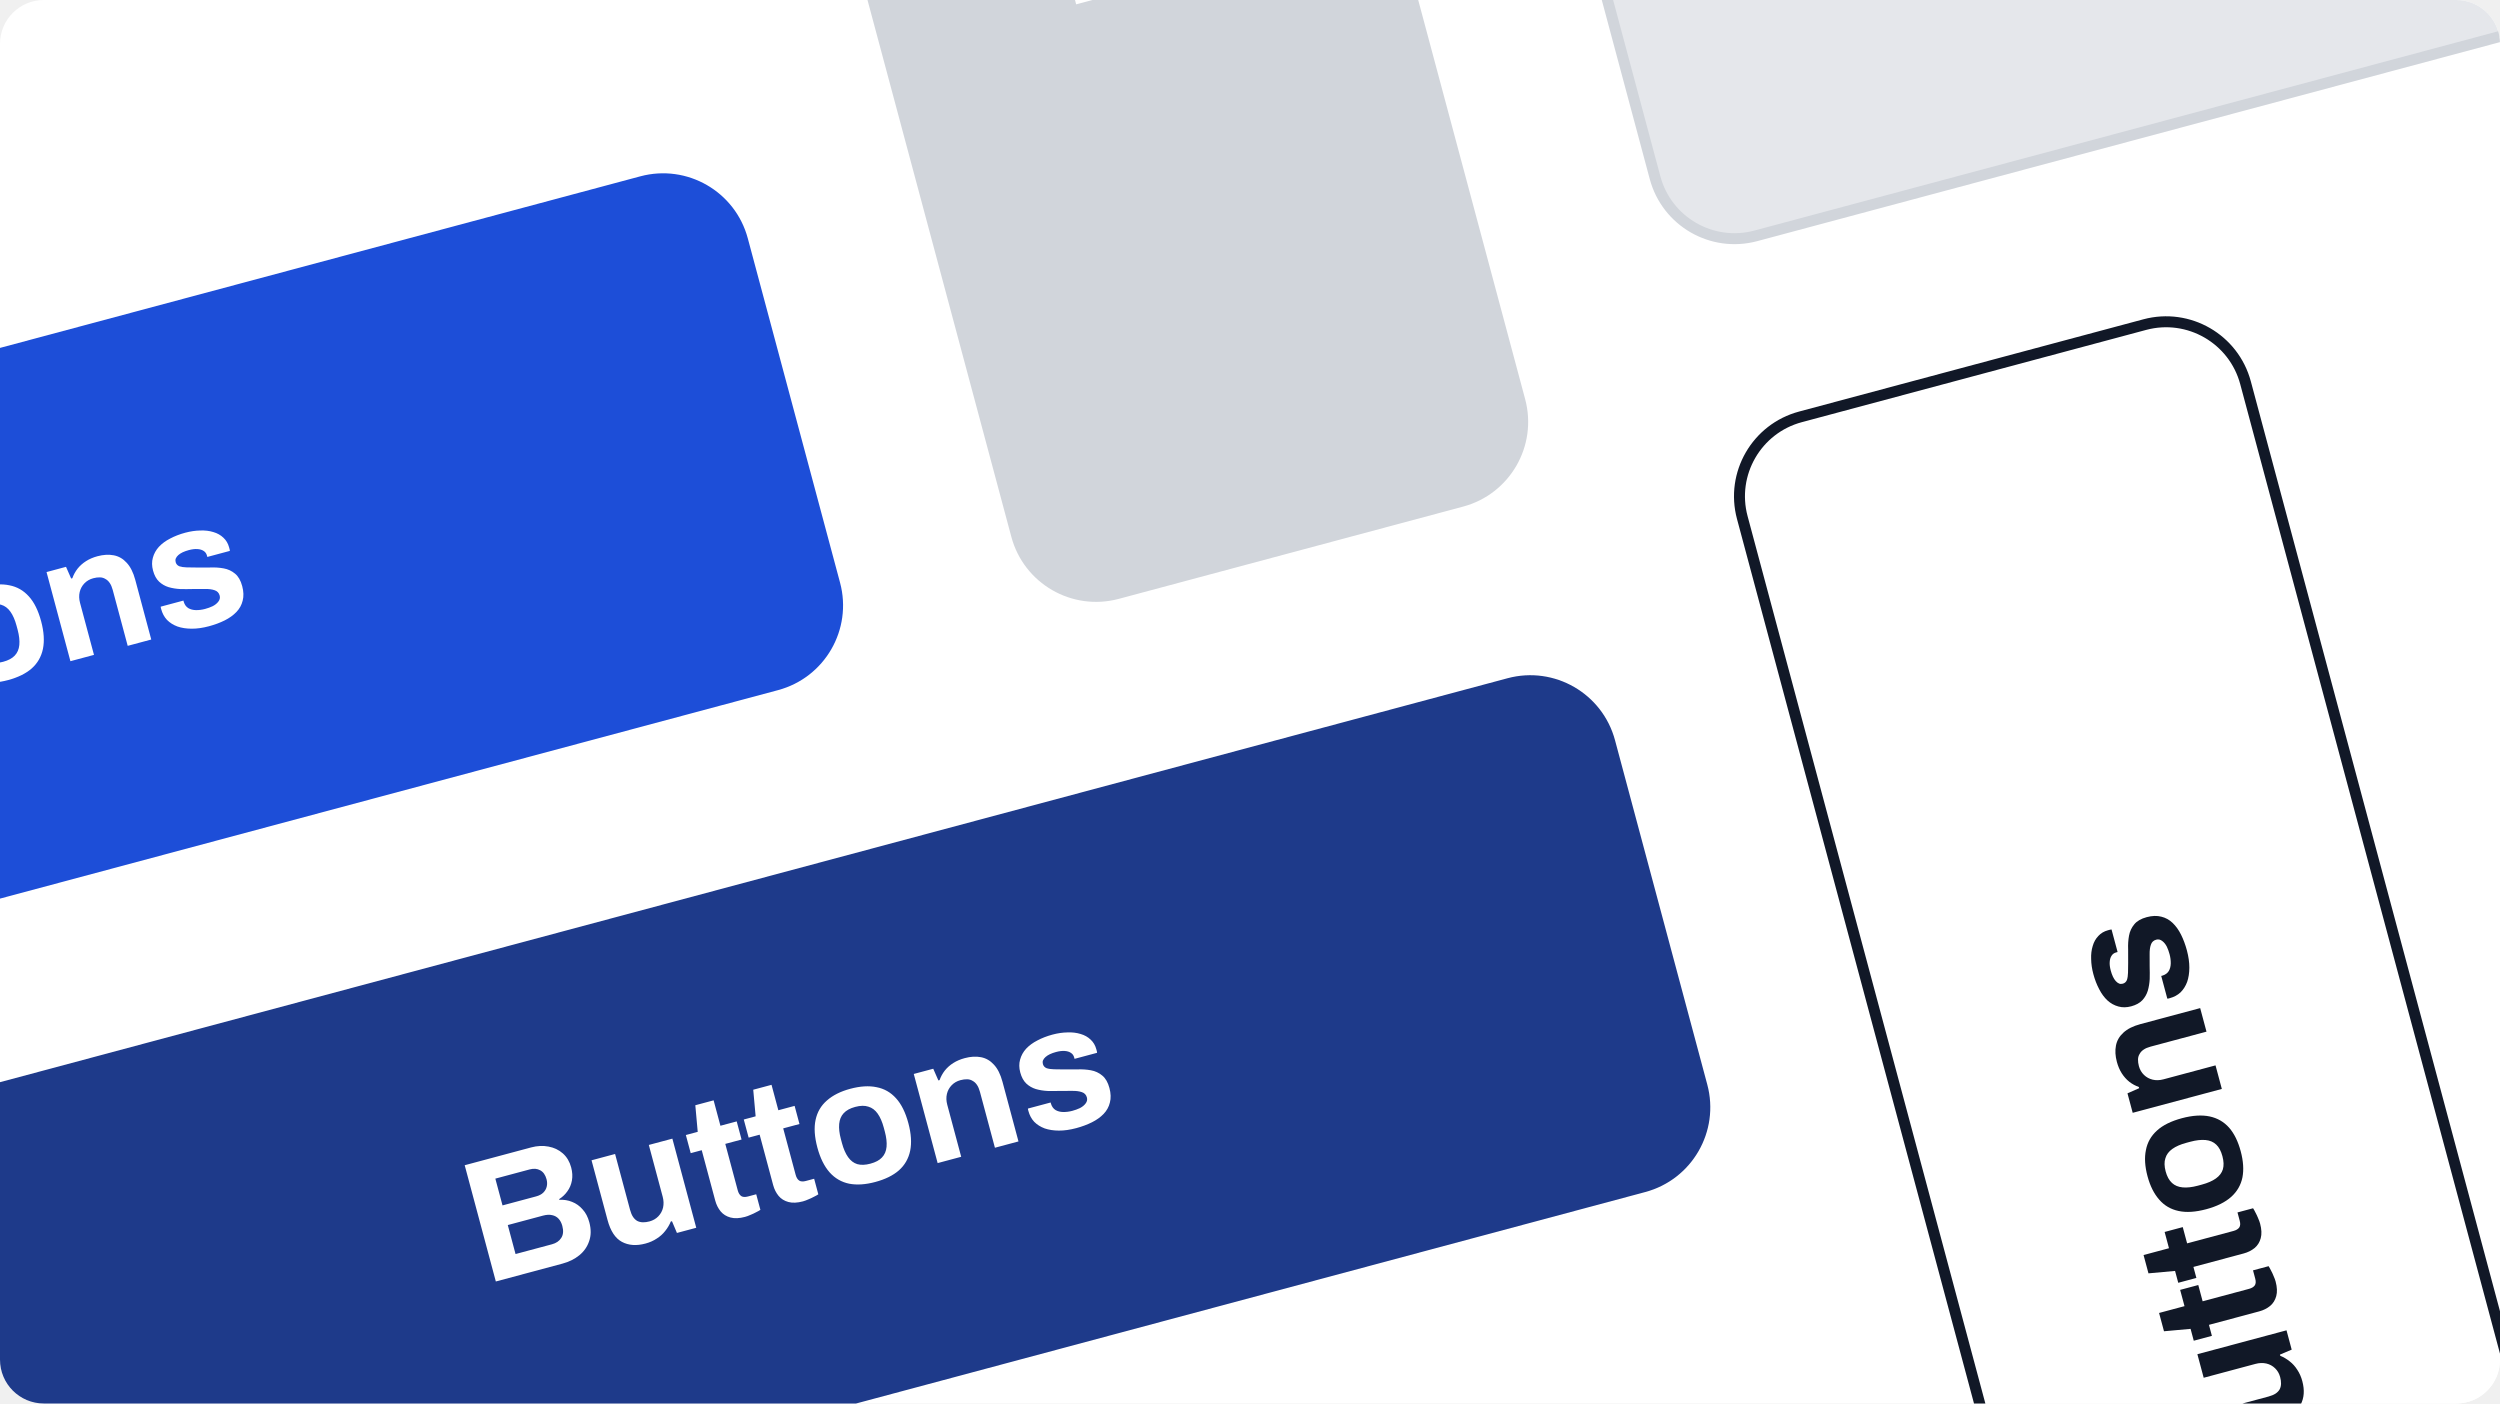
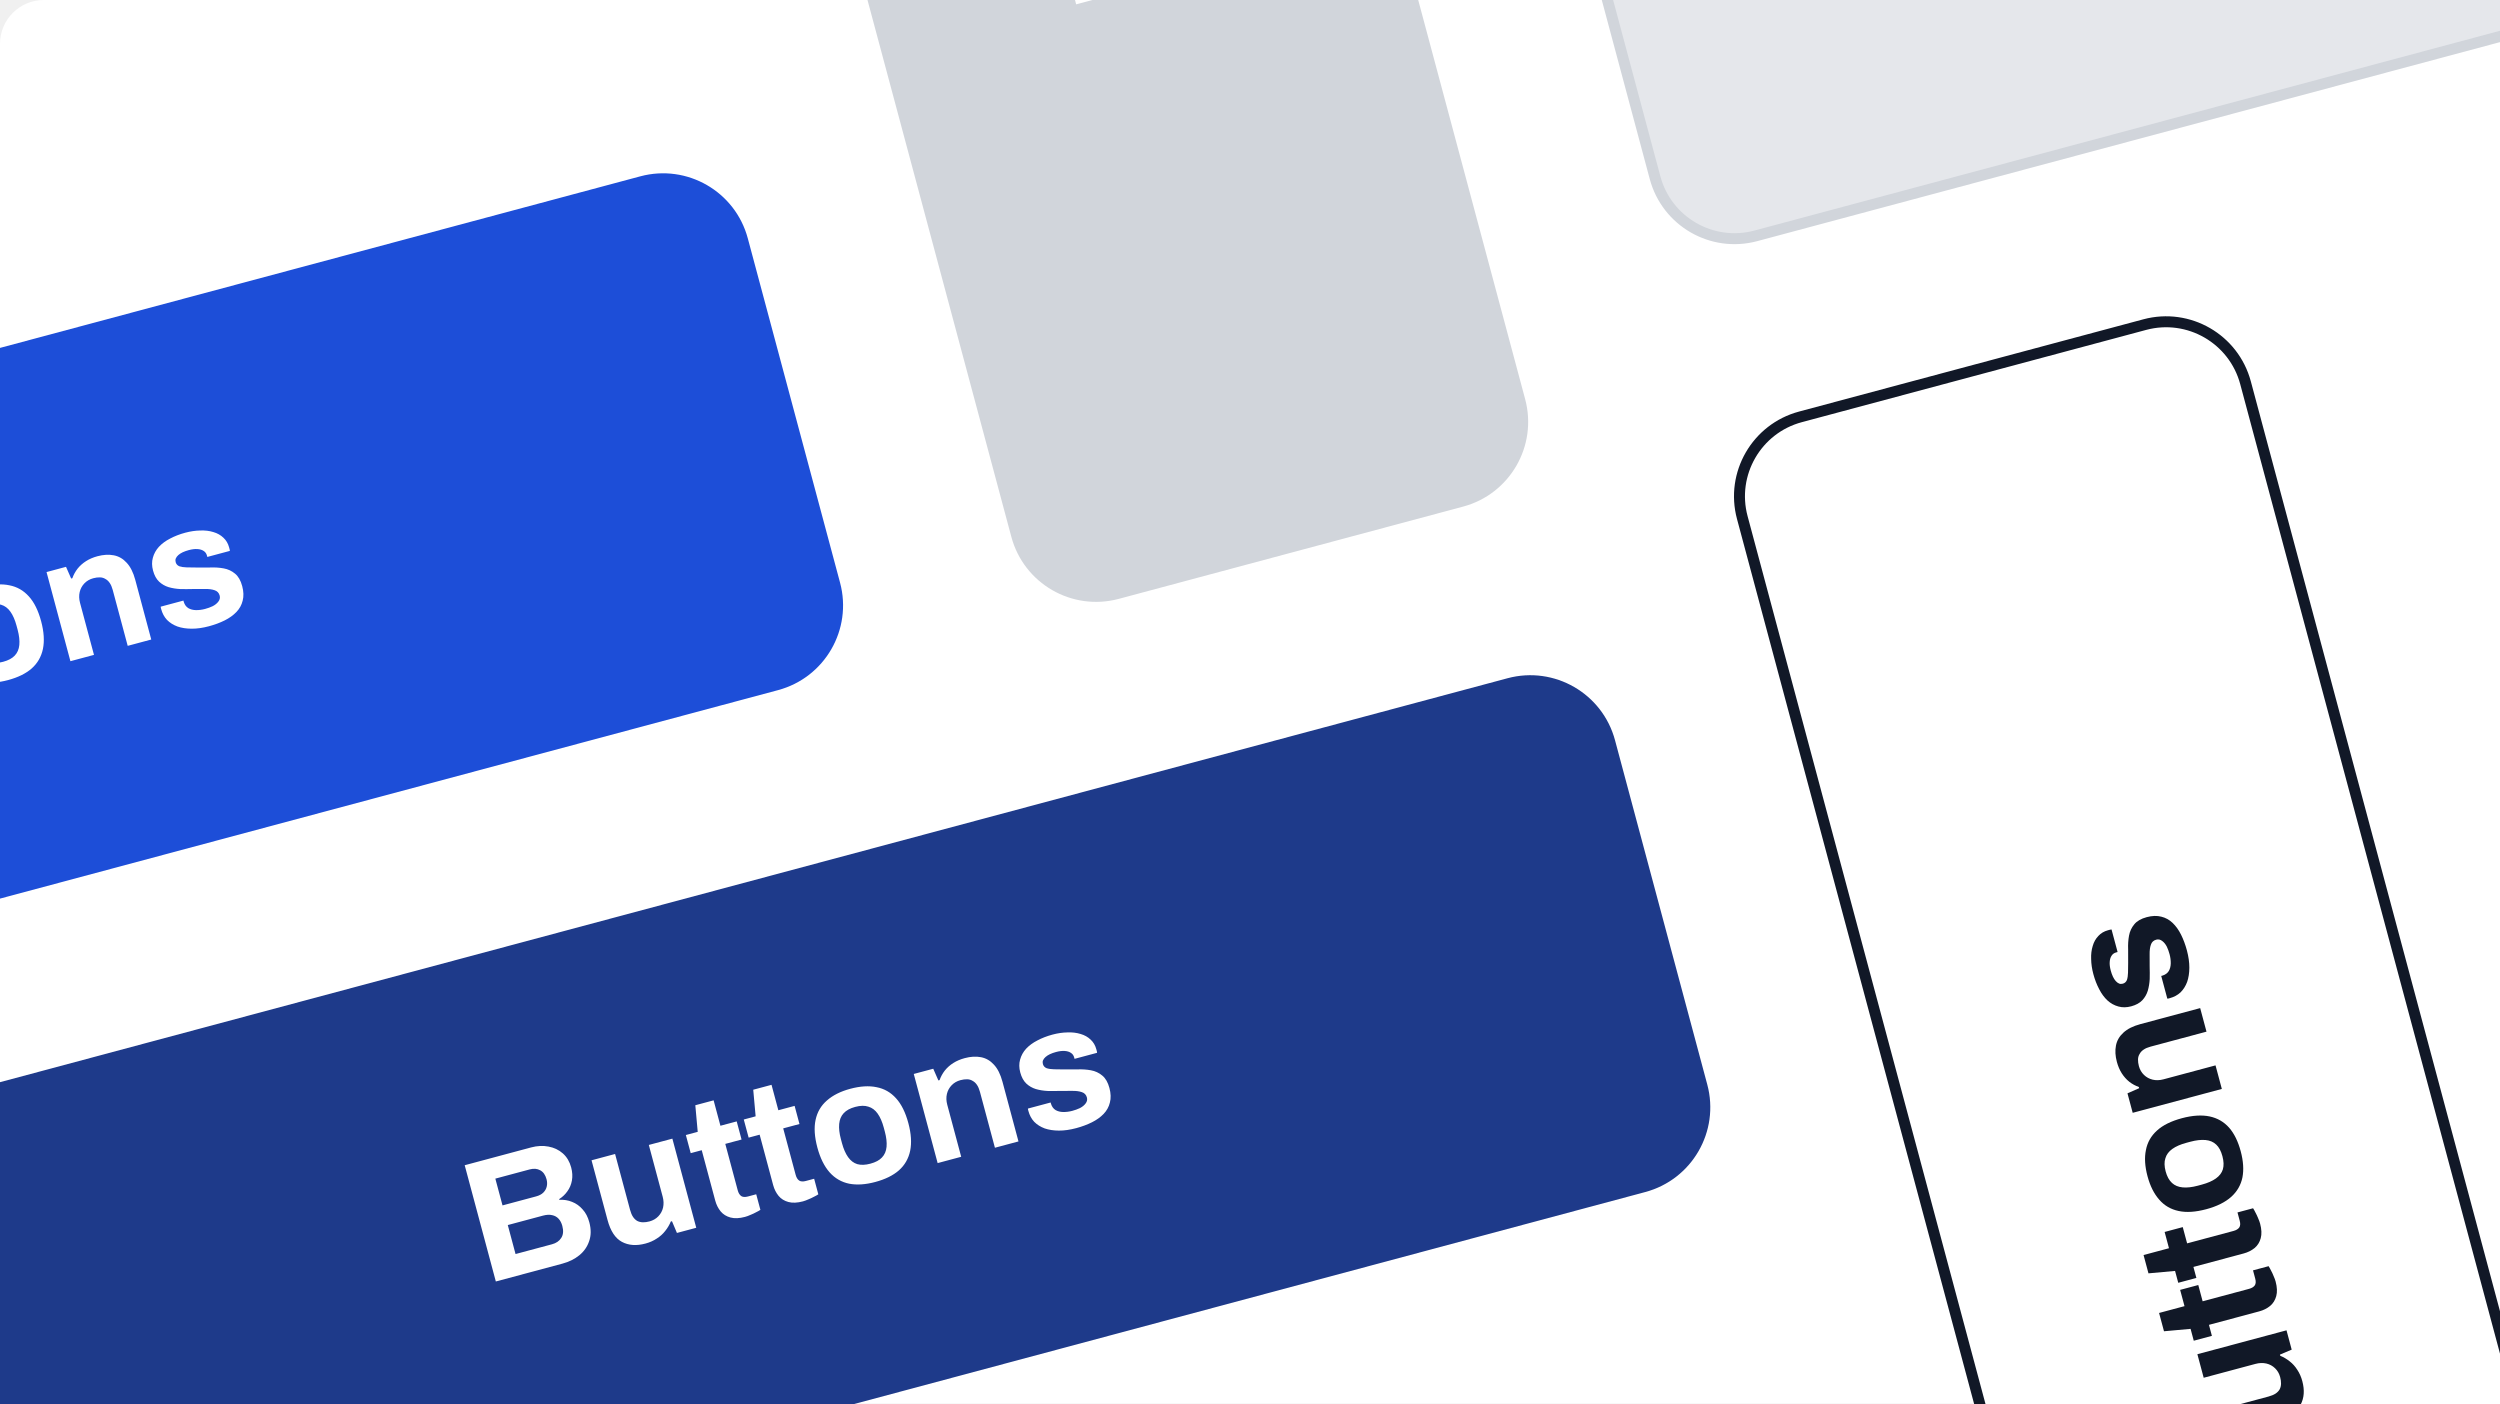
<svg xmlns="http://www.w3.org/2000/svg" width="228" height="128" viewBox="0 0 228 128" fill="none">
-   <g clip-path="url(#clip0_1043_12663)">
+   <g clipPath="url(#clip0_1043_12663)">
    <rect width="228" height="128" rx="4" fill="white" />
    <rect x="-93" y="56.648" width="164.742" height="48.513" rx="8" transform="rotate(-15 -93 56.6484)" fill="#1D4ED8" />
    <path d="M-33.87 71.097L-36.711 60.495L-30.653 58.872C-30.097 58.723 -29.568 58.697 -29.067 58.795C-28.556 58.89 -28.119 59.098 -27.756 59.421C-27.394 59.743 -27.142 60.167 -27.001 60.693C-26.888 61.115 -26.865 61.512 -26.931 61.883C-26.997 62.254 -27.135 62.584 -27.345 62.872C-27.545 63.157 -27.796 63.396 -28.098 63.587L-28.081 63.649C-27.667 63.627 -27.281 63.688 -26.921 63.835C-26.552 63.979 -26.231 64.208 -25.959 64.521C-25.68 64.822 -25.475 65.215 -25.345 65.699C-25.174 66.338 -25.18 66.913 -25.363 67.426C-25.535 67.936 -25.835 68.364 -26.261 68.71C-26.687 69.056 -27.199 69.31 -27.797 69.47L-33.87 71.097ZM-32.073 68.595L-28.75 67.704C-28.369 67.602 -28.089 67.411 -27.91 67.131C-27.721 66.849 -27.687 66.481 -27.808 66.027C-27.88 65.76 -27.994 65.541 -28.149 65.373C-28.305 65.205 -28.499 65.097 -28.733 65.049C-28.969 64.991 -29.247 65.005 -29.567 65.091L-32.781 65.952L-32.073 68.595ZM-33.261 64.159L-30.201 63.339C-29.923 63.265 -29.705 63.151 -29.547 62.998C-29.382 62.833 -29.276 62.65 -29.231 62.45C-29.177 62.237 -29.182 62.011 -29.246 61.775C-29.354 61.373 -29.548 61.099 -29.83 60.954C-30.102 60.806 -30.418 60.78 -30.779 60.877L-33.916 61.717L-33.261 64.159ZM-20.226 67.64C-21.05 67.861 -21.765 67.809 -22.37 67.486C-22.976 67.162 -23.414 66.496 -23.685 65.486L-25.143 60.046L-22.994 59.47L-21.632 64.555C-21.56 64.823 -21.468 65.041 -21.357 65.21C-21.248 65.368 -21.122 65.489 -20.978 65.572C-20.824 65.652 -20.653 65.695 -20.464 65.699C-20.275 65.704 -20.072 65.677 -19.856 65.619C-19.537 65.534 -19.269 65.379 -19.053 65.156C-18.836 64.932 -18.692 64.667 -18.62 64.36C-18.55 64.044 -18.561 63.715 -18.652 63.375L-19.919 58.646L-17.771 58.07L-15.592 66.2L-17.354 66.672L-17.807 65.6L-17.915 65.629C-18.042 65.939 -18.213 66.228 -18.428 66.496C-18.634 66.76 -18.887 66.989 -19.189 67.18C-19.489 67.382 -19.834 67.535 -20.226 67.64ZM-11.145 65.207C-11.66 65.345 -12.102 65.364 -12.471 65.264C-12.84 65.164 -13.138 64.979 -13.365 64.708C-13.595 64.428 -13.761 64.097 -13.863 63.715L-15.093 59.125L-16.098 59.394L-16.541 57.741L-15.459 57.451L-15.678 55.025L-14.009 54.578L-13.388 56.896L-11.904 56.498L-11.461 58.152L-12.945 58.55L-11.81 62.784C-11.744 63.032 -11.636 63.207 -11.487 63.311C-11.34 63.404 -11.138 63.416 -10.881 63.347L-10.124 63.144L-9.743 64.566C-9.855 64.64 -9.99 64.715 -10.146 64.79C-10.3 64.875 -10.467 64.953 -10.647 65.023C-10.824 65.104 -10.99 65.165 -11.145 65.207ZM-5.862 63.791C-6.377 63.929 -6.819 63.948 -7.189 63.848C-7.558 63.748 -7.856 63.563 -8.083 63.293C-8.313 63.012 -8.479 62.681 -8.581 62.3L-9.811 57.71L-10.815 57.979L-11.258 56.325L-10.176 56.035L-10.396 53.61L-8.727 53.162L-8.105 55.481L-6.622 55.083L-6.179 56.737L-7.662 57.134L-6.528 61.369C-6.461 61.616 -6.354 61.792 -6.205 61.895C-6.058 61.988 -5.856 62.001 -5.598 61.931L-4.841 61.729L-4.46 63.15C-4.573 63.225 -4.707 63.3 -4.864 63.375C-5.018 63.46 -5.185 63.538 -5.365 63.608C-5.542 63.689 -5.708 63.75 -5.862 63.791ZM0.734 62.024C-0.152 62.261 -0.944 62.313 -1.643 62.18C-2.344 62.037 -2.938 61.694 -3.426 61.151C-3.916 60.597 -4.29 59.842 -4.547 58.883C-4.809 57.905 -4.863 57.063 -4.71 56.36C-4.559 55.645 -4.214 55.056 -3.676 54.592C-3.14 54.117 -2.43 53.761 -1.544 53.524C-0.637 53.281 0.162 53.232 0.852 53.379C1.551 53.512 2.144 53.85 2.632 54.393C3.117 54.925 3.49 55.681 3.752 56.66C4.009 57.618 4.063 58.459 3.915 59.184C3.764 59.898 3.421 60.492 2.886 60.967C2.358 61.428 1.641 61.781 0.734 62.024ZM0.287 60.355C0.761 60.228 1.113 60.039 1.345 59.79C1.586 59.537 1.726 59.213 1.763 58.816C1.8 58.42 1.748 57.959 1.608 57.433L1.508 57.062C1.367 56.537 1.182 56.112 0.951 55.787C0.721 55.462 0.438 55.251 0.102 55.153C-0.226 55.042 -0.627 55.05 -1.101 55.177C-1.564 55.301 -1.915 55.495 -2.154 55.758C-2.385 56.007 -2.52 56.331 -2.557 56.727C-2.594 57.123 -2.543 57.584 -2.402 58.11L-2.302 58.481C-2.162 59.006 -1.976 59.431 -1.745 59.756C-1.515 60.081 -1.237 60.294 -0.912 60.394C-0.576 60.492 -0.177 60.479 0.287 60.355ZM6.422 60.301L4.244 52.172L6.021 51.695L6.49 52.763L6.598 52.733C6.711 52.416 6.871 52.125 7.076 51.86C7.291 51.592 7.55 51.363 7.852 51.172C8.154 50.98 8.501 50.832 8.893 50.727C9.428 50.584 9.923 50.556 10.378 50.644C10.832 50.732 11.224 50.958 11.553 51.323C11.893 51.684 12.154 52.205 12.337 52.885L13.794 58.325L11.646 58.901L10.28 53.801C10.21 53.543 10.122 53.335 10.013 53.177C9.901 53.008 9.769 52.883 9.615 52.803C9.468 52.71 9.3 52.661 9.111 52.656C8.922 52.652 8.72 52.678 8.503 52.736C8.184 52.822 7.916 52.977 7.7 53.2C7.484 53.424 7.34 53.689 7.267 53.995C7.195 54.302 7.205 54.63 7.299 54.98L8.571 59.725L6.422 60.301ZM19.061 57.113C18.494 57.265 17.968 57.34 17.481 57.337C16.995 57.335 16.563 57.269 16.185 57.138C15.805 56.997 15.486 56.795 15.228 56.533C14.981 56.268 14.804 55.94 14.699 55.548C14.688 55.507 14.677 55.466 14.666 55.425C14.655 55.384 14.652 55.351 14.657 55.328L16.728 54.773C16.733 54.794 16.739 54.814 16.744 54.835C16.75 54.856 16.755 54.876 16.761 54.897C16.84 55.152 16.979 55.341 17.178 55.464C17.374 55.577 17.605 55.637 17.872 55.643C18.149 55.646 18.426 55.61 18.704 55.535C18.952 55.469 19.183 55.385 19.399 55.283C19.622 55.168 19.794 55.028 19.916 54.863C20.047 54.695 20.087 54.514 20.035 54.318C19.968 54.071 19.814 53.907 19.572 53.829C19.341 53.747 19.049 53.709 18.697 53.715C18.356 53.718 17.98 53.72 17.572 53.719C17.199 53.73 16.824 53.731 16.446 53.722C16.066 53.703 15.707 53.644 15.372 53.546C15.047 53.446 14.76 53.28 14.51 53.048C14.257 52.807 14.073 52.47 13.957 52.037C13.844 51.614 13.839 51.224 13.941 50.865C14.041 50.496 14.223 50.166 14.488 49.874C14.762 49.58 15.103 49.328 15.511 49.119C15.927 48.898 16.387 48.719 16.892 48.584C17.366 48.457 17.822 48.39 18.262 48.382C18.699 48.365 19.098 48.412 19.46 48.525C19.819 48.628 20.124 48.8 20.377 49.041C20.626 49.273 20.798 49.563 20.892 49.914C20.911 49.986 20.929 50.053 20.946 50.115C20.962 50.176 20.968 50.219 20.963 50.242L18.908 50.793L18.875 50.67C18.825 50.484 18.727 50.345 18.581 50.252C18.431 50.148 18.239 50.089 18.003 50.075C17.778 50.058 17.516 50.09 17.217 50.17C17.011 50.225 16.825 50.291 16.658 50.369C16.501 50.444 16.369 50.529 16.262 50.624C16.155 50.719 16.078 50.823 16.031 50.935C15.991 51.034 15.988 51.145 16.021 51.269C16.068 51.444 16.178 51.569 16.353 51.644C16.535 51.705 16.76 51.739 17.026 51.745C17.293 51.751 17.587 51.755 17.907 51.757C18.306 51.761 18.72 51.76 19.149 51.756C19.586 51.738 20.002 51.764 20.396 51.836C20.791 51.907 21.138 52.068 21.437 52.319C21.733 52.559 21.951 52.938 22.089 53.453C22.221 53.947 22.235 54.391 22.131 54.783C22.036 55.173 21.847 55.516 21.562 55.813C21.277 56.111 20.92 56.366 20.492 56.581C20.063 56.795 19.586 56.972 19.061 57.113Z" fill="white" />
    <rect x="140.586" y="-22.443" width="163.742" height="47.513" rx="7.5" transform="rotate(-15 140.586 -22.4433)" fill="#E5E7EB" />
    <rect x="140.586" y="-22.443" width="163.742" height="47.513" rx="7.5" transform="rotate(-15 140.586 -22.4433)" stroke="#D1D5DB" />
    <rect x="-13.909" y="102.422" width="164.742" height="48.513" rx="8" transform="rotate(-15 -13.9092 102.422)" fill="#1E3A8A" />
    <path d="M45.22 116.871L42.38 106.269L48.438 104.645C48.994 104.496 49.523 104.471 50.024 104.568C50.535 104.663 50.972 104.872 51.335 105.194C51.697 105.517 51.949 105.941 52.09 106.466C52.203 106.889 52.226 107.285 52.16 107.657C52.094 108.028 51.956 108.357 51.746 108.645C51.546 108.931 51.295 109.169 50.993 109.361L51.01 109.422C51.423 109.4 51.81 109.462 52.169 109.609C52.539 109.752 52.86 109.981 53.132 110.295C53.411 110.595 53.616 110.988 53.746 111.472C53.917 112.111 53.911 112.687 53.728 113.2C53.556 113.71 53.256 114.138 52.83 114.484C52.404 114.83 51.892 115.083 51.294 115.243L45.22 116.871ZM47.018 114.368L50.341 113.478C50.722 113.376 51.002 113.185 51.181 112.905C51.37 112.622 51.404 112.254 51.283 111.801C51.211 111.533 51.097 111.315 50.942 111.147C50.786 110.979 50.592 110.871 50.358 110.823C50.122 110.765 49.844 110.778 49.524 110.864L46.31 111.725L47.018 114.368ZM45.829 109.933L48.889 109.113C49.168 109.038 49.386 108.924 49.543 108.772C49.709 108.606 49.814 108.423 49.86 108.223C49.914 108.01 49.908 107.785 49.845 107.548C49.737 107.146 49.542 106.873 49.261 106.727C48.989 106.579 48.673 106.553 48.312 106.65L45.175 107.491L45.829 109.933ZM58.865 113.413C58.041 113.634 57.326 113.583 56.72 113.259C56.115 112.936 55.676 112.269 55.406 111.259L53.948 105.819L56.096 105.243L57.459 110.328C57.531 110.596 57.622 110.814 57.734 110.983C57.843 111.142 57.969 111.263 58.112 111.346C58.267 111.426 58.438 111.468 58.627 111.473C58.816 111.477 59.019 111.451 59.235 111.393C59.554 111.307 59.822 111.153 60.038 110.929C60.254 110.705 60.399 110.44 60.471 110.134C60.541 109.817 60.53 109.489 60.439 109.149L59.172 104.419L61.32 103.844L63.498 111.973L61.736 112.445L61.284 111.374L61.176 111.403C61.049 111.713 60.878 112.002 60.662 112.269C60.457 112.534 60.204 112.762 59.901 112.953C59.602 113.155 59.257 113.308 58.865 113.413ZM67.946 110.98C67.431 111.118 66.989 111.137 66.62 111.037C66.251 110.937 65.953 110.752 65.726 110.482C65.496 110.201 65.33 109.87 65.228 109.489L63.998 104.899L62.993 105.168L62.55 103.514L63.632 103.224L63.413 100.798L65.082 100.351L65.703 102.669L67.187 102.272L67.63 103.926L66.146 104.323L67.281 108.558C67.347 108.805 67.455 108.98 67.604 109.084C67.75 109.177 67.952 109.189 68.21 109.12L68.967 108.917L69.348 110.339C69.236 110.414 69.101 110.488 68.945 110.563C68.791 110.649 68.624 110.727 68.444 110.797C68.267 110.878 68.101 110.939 67.946 110.98ZM73.229 109.565C72.713 109.703 72.271 109.722 71.902 109.622C71.533 109.522 71.235 109.337 71.008 109.066C70.778 108.786 70.612 108.455 70.51 108.073L69.28 103.483L68.276 103.752L67.832 102.099L68.914 101.809L68.695 99.383L70.364 98.936L70.985 101.254L72.469 100.856L72.912 102.51L71.428 102.908L72.563 107.142C72.629 107.39 72.737 107.565 72.886 107.669C73.033 107.762 73.235 107.774 73.492 107.705L74.25 107.502L74.631 108.924C74.518 108.998 74.383 109.073 74.227 109.148C74.073 109.233 73.906 109.311 73.726 109.382C73.549 109.462 73.383 109.523 73.229 109.565ZM79.825 107.797C78.939 108.035 78.147 108.087 77.448 107.954C76.747 107.81 76.153 107.467 75.665 106.924C75.174 106.371 74.801 105.615 74.544 104.657C74.282 103.678 74.228 102.837 74.381 102.133C74.532 101.419 74.877 100.83 75.415 100.365C75.95 99.891 76.661 99.534 77.547 99.297C78.454 99.054 79.252 99.006 79.943 99.152C80.641 99.285 81.234 99.623 81.722 100.166C82.207 100.699 82.581 101.454 82.843 102.433C83.1 103.391 83.154 104.233 83.006 104.957C82.855 105.671 82.512 106.265 81.977 106.74C81.449 107.202 80.731 107.554 79.825 107.797ZM79.377 106.128C79.852 106.001 80.204 105.813 80.435 105.563C80.677 105.311 80.816 104.986 80.854 104.59C80.891 104.193 80.839 103.732 80.698 103.207L80.599 102.836C80.458 102.31 80.272 101.885 80.042 101.56C79.811 101.236 79.528 101.024 79.193 100.927C78.865 100.816 78.464 100.824 77.99 100.951C77.527 101.075 77.175 101.268 76.937 101.531C76.705 101.781 76.571 102.104 76.534 102.5C76.496 102.897 76.548 103.358 76.689 103.883L76.788 104.254C76.929 104.78 77.115 105.205 77.345 105.53C77.576 105.854 77.854 106.067 78.179 106.168C78.514 106.265 78.914 106.252 79.377 106.128ZM85.513 106.074L83.335 97.945L85.112 97.469L85.58 98.536L85.689 98.507C85.802 98.189 85.962 97.898 86.167 97.633C86.382 97.366 86.641 97.136 86.943 96.945C87.245 96.754 87.592 96.606 87.984 96.501C88.519 96.357 89.014 96.329 89.469 96.417C89.923 96.505 90.315 96.732 90.644 97.096C90.984 97.458 91.245 97.979 91.427 98.659L92.885 104.099L90.737 104.674L89.37 99.574C89.301 99.317 89.212 99.109 89.104 98.95C88.992 98.781 88.859 98.657 88.705 98.576C88.559 98.483 88.391 98.434 88.202 98.43C88.013 98.425 87.811 98.452 87.594 98.51C87.275 98.595 87.007 98.75 86.791 98.974C86.575 99.197 86.43 99.462 86.358 99.769C86.285 100.075 86.296 100.404 86.39 100.754L87.661 105.499L85.513 106.074ZM98.152 102.886C97.585 103.038 97.058 103.113 96.572 103.111C96.086 103.109 95.654 103.042 95.276 102.912C94.896 102.77 94.577 102.569 94.319 102.307C94.071 102.042 93.895 101.714 93.79 101.322C93.779 101.281 93.768 101.24 93.757 101.198C93.746 101.157 93.743 101.125 93.748 101.101L95.819 100.547C95.824 100.567 95.83 100.588 95.835 100.608C95.841 100.629 95.846 100.65 95.852 100.67C95.931 100.925 96.07 101.114 96.269 101.238C96.465 101.351 96.696 101.41 96.963 101.416C97.24 101.419 97.517 101.383 97.795 101.309C98.043 101.243 98.274 101.159 98.49 101.057C98.713 100.942 98.885 100.802 99.007 100.637C99.138 100.469 99.178 100.287 99.126 100.091C99.059 99.844 98.905 99.681 98.663 99.602C98.431 99.521 98.14 99.483 97.788 99.489C97.447 99.492 97.071 99.493 96.662 99.492C96.29 99.504 95.915 99.505 95.537 99.496C95.156 99.476 94.798 99.418 94.463 99.32C94.138 99.219 93.85 99.053 93.601 98.822C93.348 98.58 93.164 98.243 93.048 97.81C92.935 97.388 92.93 96.997 93.032 96.639C93.132 96.269 93.314 95.939 93.578 95.647C93.853 95.353 94.194 95.102 94.602 94.893C95.017 94.671 95.478 94.493 95.982 94.357C96.456 94.23 96.913 94.163 97.353 94.156C97.79 94.138 98.189 94.186 98.551 94.299C98.909 94.401 99.215 94.573 99.468 94.815C99.717 95.046 99.889 95.337 99.983 95.687C100.002 95.759 100.02 95.826 100.037 95.888C100.053 95.95 100.059 95.993 100.054 96.016L97.999 96.567L97.966 96.443C97.916 96.258 97.818 96.118 97.671 96.025C97.522 95.921 97.33 95.862 97.094 95.848C96.869 95.832 96.607 95.863 96.308 95.943C96.102 95.998 95.915 96.065 95.749 96.143C95.592 96.218 95.46 96.303 95.353 96.398C95.246 96.493 95.169 96.596 95.121 96.708C95.082 96.807 95.078 96.918 95.112 97.042C95.159 97.217 95.269 97.342 95.444 97.417C95.626 97.479 95.85 97.512 96.117 97.518C96.384 97.524 96.677 97.528 96.998 97.531C97.397 97.534 97.811 97.534 98.24 97.529C98.677 97.511 99.093 97.538 99.487 97.609C99.882 97.68 100.229 97.841 100.528 98.092C100.824 98.333 101.042 98.711 101.18 99.226C101.312 99.721 101.326 100.164 101.221 100.557C101.127 100.946 100.937 101.29 100.653 101.587C100.368 101.884 100.011 102.14 99.583 102.354C99.154 102.568 98.677 102.746 98.152 102.886Z" fill="white" />
-     <g clip-path="url(#clip1_1043_12663)">
+     <g clipPath="url(#clip1_1043_12663)">
      <rect x="94.305" y="56.688" width="164.742" height="48.513" rx="8" transform="rotate(-105 94.3047 56.6875)" fill="#D1D5DB" />
      <path d="M108.75 -2.443L98.147 0.397L96.524 -5.661C96.375 -6.217 96.349 -6.746 96.447 -7.247C96.542 -7.758 96.751 -8.195 97.073 -8.558C97.396 -8.92 97.82 -9.172 98.345 -9.313C98.768 -9.426 99.164 -9.449 99.535 -9.383C99.907 -9.317 100.236 -9.179 100.524 -8.969C100.81 -8.769 101.048 -8.518 101.239 -8.216L101.301 -8.233C101.279 -8.647 101.341 -9.033 101.487 -9.393C101.631 -9.762 101.86 -10.083 102.174 -10.355C102.474 -10.634 102.867 -10.839 103.351 -10.969C103.99 -11.14 104.566 -11.134 105.078 -10.951C105.589 -10.779 106.017 -10.479 106.363 -10.053C106.709 -9.627 106.962 -9.115 107.122 -8.517L108.75 -2.443ZM106.247 -4.241L105.357 -7.564C105.255 -7.945 105.064 -8.225 104.784 -8.404C104.501 -8.593 104.133 -8.627 103.68 -8.506C103.412 -8.434 103.194 -8.32 103.026 -8.165C102.858 -8.009 102.75 -7.815 102.702 -7.581C102.644 -7.345 102.657 -7.067 102.743 -6.747L103.604 -3.533L106.247 -4.241ZM101.811 -3.052L100.992 -6.113C100.917 -6.391 100.803 -6.609 100.651 -6.767C100.485 -6.932 100.302 -7.038 100.102 -7.083C99.889 -7.137 99.664 -7.132 99.427 -7.068C99.025 -6.96 98.751 -6.766 98.606 -6.484C98.458 -6.212 98.432 -5.896 98.529 -5.536L99.37 -2.398L101.811 -3.052ZM105.292 -16.088C105.513 -15.264 105.462 -14.549 105.138 -13.943C104.814 -13.338 104.148 -12.9 103.138 -12.629L97.698 -11.171L97.122 -13.32L102.207 -14.682C102.475 -14.754 102.693 -14.845 102.862 -14.957C103.021 -15.066 103.142 -15.192 103.225 -15.336C103.305 -15.49 103.347 -15.661 103.352 -15.85C103.356 -16.039 103.33 -16.242 103.272 -16.458C103.186 -16.777 103.031 -17.045 102.808 -17.261C102.584 -17.478 102.319 -17.622 102.013 -17.694C101.696 -17.764 101.367 -17.753 101.027 -17.662L96.298 -16.395L95.723 -18.543L103.852 -20.721L104.324 -18.96L103.253 -18.507L103.282 -18.399C103.592 -18.272 103.88 -18.101 104.148 -17.886C104.413 -17.68 104.641 -17.427 104.832 -17.125C105.034 -16.825 105.187 -16.48 105.292 -16.088ZM102.859 -25.169C102.997 -24.654 103.016 -24.212 102.916 -23.843C102.816 -23.474 102.631 -23.176 102.361 -22.949C102.08 -22.719 101.749 -22.553 101.368 -22.451L96.778 -21.221L97.047 -20.216L95.393 -19.773L95.103 -20.855L92.677 -20.636L92.23 -22.305L94.548 -22.926L94.151 -24.41L95.805 -24.853L96.202 -23.369L100.437 -24.504C100.684 -24.57 100.859 -24.678 100.963 -24.827C101.056 -24.974 101.068 -25.175 100.999 -25.433L100.796 -26.19L102.218 -26.571C102.293 -26.459 102.367 -26.324 102.442 -26.168C102.528 -26.014 102.606 -25.847 102.676 -25.667C102.756 -25.49 102.817 -25.324 102.859 -25.169ZM101.443 -30.452C101.582 -29.937 101.601 -29.495 101.501 -29.125C101.401 -28.756 101.216 -28.458 100.945 -28.231C100.664 -28.001 100.333 -27.835 99.952 -27.733L95.362 -26.503L95.631 -25.499L93.978 -25.056L93.688 -26.137L91.262 -25.918L90.815 -27.587L93.133 -28.209L92.735 -29.692L94.389 -30.135L94.787 -28.652L99.021 -29.786C99.269 -29.852 99.444 -29.96 99.547 -30.11C99.641 -30.256 99.653 -30.458 99.584 -30.715L99.381 -31.473L100.803 -31.854C100.877 -31.741 100.952 -31.607 101.027 -31.45C101.112 -31.296 101.19 -31.129 101.26 -30.949C101.341 -30.772 101.402 -30.606 101.443 -30.452ZM99.676 -37.048C99.913 -36.162 99.966 -35.37 99.832 -34.671C99.689 -33.97 99.346 -33.376 98.803 -32.888C98.25 -32.398 97.494 -32.024 96.536 -31.767C95.557 -31.505 94.716 -31.451 94.012 -31.604C93.298 -31.755 92.709 -32.1 92.244 -32.638C91.769 -33.173 91.413 -33.884 91.176 -34.77C90.933 -35.677 90.885 -36.476 91.031 -37.166C91.164 -37.865 91.502 -38.458 92.045 -38.946C92.578 -39.431 93.333 -39.804 94.312 -40.066C95.27 -40.323 96.112 -40.377 96.836 -40.229C97.55 -40.078 98.144 -39.735 98.619 -39.2C99.081 -38.672 99.433 -37.955 99.676 -37.048ZM98.007 -36.601C97.88 -37.075 97.692 -37.427 97.442 -37.658C97.189 -37.9 96.865 -38.039 96.469 -38.077C96.072 -38.114 95.611 -38.062 95.085 -37.922L94.715 -37.822C94.189 -37.681 93.764 -37.496 93.439 -37.265C93.115 -37.035 92.903 -36.752 92.805 -36.416C92.695 -36.088 92.703 -35.687 92.83 -35.213C92.954 -34.75 93.147 -34.398 93.41 -34.16C93.66 -33.928 93.983 -33.794 94.379 -33.757C94.776 -33.72 95.237 -33.771 95.762 -33.912L96.133 -34.011C96.659 -34.152 97.084 -34.338 97.409 -34.569C97.733 -34.799 97.946 -35.077 98.046 -35.402C98.144 -35.737 98.131 -36.137 98.007 -36.601ZM97.953 -42.736L89.824 -40.558L89.348 -42.335L90.415 -42.803L90.386 -42.912C90.068 -43.025 89.777 -43.185 89.512 -43.39C89.245 -43.605 89.015 -43.864 88.824 -44.166C88.632 -44.468 88.484 -44.815 88.379 -45.207C88.236 -45.742 88.208 -46.237 88.296 -46.692C88.384 -47.146 88.611 -47.538 88.975 -47.867C89.337 -48.207 89.858 -48.468 90.538 -48.651L95.978 -50.108L96.553 -47.96L91.453 -46.593C91.196 -46.524 90.988 -46.436 90.829 -46.327C90.66 -46.215 90.536 -46.083 90.455 -45.928C90.362 -45.782 90.313 -45.614 90.309 -45.425C90.304 -45.236 90.331 -45.034 90.389 -44.817C90.474 -44.498 90.629 -44.23 90.852 -44.014C91.076 -43.798 91.341 -43.654 91.648 -43.581C91.954 -43.509 92.282 -43.519 92.633 -43.613L97.377 -44.885L97.953 -42.736ZM94.765 -55.375C94.917 -54.808 94.992 -54.282 94.99 -53.795C94.988 -53.309 94.921 -52.877 94.79 -52.499C94.649 -52.119 94.448 -51.8 94.186 -51.542C93.921 -51.295 93.592 -51.118 93.201 -51.013C93.16 -51.002 93.118 -50.991 93.077 -50.98C93.036 -50.969 93.004 -50.966 92.98 -50.971L92.425 -53.042C92.446 -53.047 92.467 -53.053 92.487 -53.058C92.508 -53.064 92.528 -53.069 92.549 -53.075C92.804 -53.154 92.993 -53.293 93.117 -53.492C93.23 -53.688 93.289 -53.919 93.295 -54.186C93.298 -54.463 93.262 -54.74 93.188 -55.019C93.122 -55.266 93.037 -55.497 92.936 -55.713C92.82 -55.936 92.68 -56.108 92.515 -56.23C92.348 -56.361 92.166 -56.401 91.97 -56.349C91.723 -56.282 91.56 -56.128 91.481 -55.886C91.4 -55.655 91.362 -55.363 91.368 -55.011C91.371 -54.67 91.372 -54.294 91.371 -53.886C91.383 -53.513 91.384 -53.138 91.374 -52.76C91.355 -52.38 91.296 -52.022 91.199 -51.686C91.098 -51.361 90.932 -51.074 90.701 -50.824C90.459 -50.571 90.122 -50.387 89.689 -50.271C89.267 -50.158 88.876 -50.153 88.517 -50.255C88.148 -50.355 87.818 -50.537 87.526 -50.801C87.232 -51.076 86.98 -51.417 86.772 -51.825C86.55 -52.24 86.371 -52.701 86.236 -53.206C86.109 -53.679 86.042 -54.136 86.035 -54.576C86.017 -55.013 86.064 -55.412 86.177 -55.774C86.28 -56.133 86.452 -56.438 86.694 -56.691C86.925 -56.94 87.216 -57.112 87.566 -57.206C87.638 -57.225 87.705 -57.243 87.767 -57.26C87.829 -57.276 87.871 -57.282 87.895 -57.278L88.446 -55.222L88.322 -55.189C88.136 -55.139 87.997 -55.041 87.904 -54.895C87.8 -54.745 87.741 -54.553 87.727 -54.317C87.71 -54.092 87.742 -53.83 87.822 -53.531C87.877 -53.325 87.944 -53.139 88.022 -52.972C88.097 -52.815 88.182 -52.683 88.277 -52.576C88.372 -52.469 88.475 -52.392 88.587 -52.345C88.686 -52.305 88.797 -52.302 88.921 -52.335C89.096 -52.382 89.221 -52.492 89.296 -52.667C89.358 -52.849 89.391 -53.074 89.397 -53.34C89.403 -53.607 89.407 -53.901 89.409 -54.221C89.413 -54.62 89.413 -55.034 89.408 -55.463C89.39 -55.9 89.417 -56.316 89.488 -56.711C89.559 -57.105 89.72 -57.452 89.971 -57.751C90.212 -58.047 90.59 -58.265 91.105 -58.403C91.6 -58.535 92.043 -58.549 92.436 -58.444C92.825 -58.35 93.169 -58.161 93.466 -57.876C93.763 -57.591 94.019 -57.234 94.233 -56.806C94.447 -56.377 94.624 -55.9 94.765 -55.375Z" fill="white" />
    </g>
-     <g clip-path="url(#clip2_1043_12663)">
+     <g clipPath="url(#clip2_1043_12663)">
      <rect x="198.983" y="198.734" width="164.742" height="48.513" rx="8" transform="rotate(-105 198.983 198.734)" fill="white" />
      <path d="M213.428 139.603L202.826 142.444L201.202 136.386C201.053 135.83 201.028 135.301 201.125 134.8C201.22 134.289 201.429 133.852 201.751 133.489C202.074 133.127 202.498 132.875 203.023 132.734C203.446 132.621 203.843 132.598 204.214 132.664C204.585 132.73 204.914 132.868 205.203 133.078C205.488 133.278 205.726 133.528 205.918 133.83L205.98 133.814C205.957 133.4 206.019 133.014 206.166 132.654C206.31 132.284 206.538 131.964 206.852 131.692C207.153 131.412 207.545 131.208 208.029 131.078C208.668 130.907 209.244 130.913 209.757 131.096C210.267 131.268 210.695 131.568 211.041 131.994C211.387 132.42 211.64 132.932 211.8 133.53L213.428 139.603ZM210.925 137.806L210.035 134.483C209.933 134.102 209.742 133.822 209.462 133.643C209.179 133.453 208.811 133.42 208.358 133.541C208.09 133.613 207.872 133.726 207.704 133.882C207.536 134.037 207.428 134.232 207.38 134.466C207.322 134.702 207.336 134.98 207.421 135.299L208.282 138.514L210.925 137.806ZM206.49 138.994L205.67 135.934C205.595 135.656 205.482 135.438 205.329 135.28C205.163 135.115 204.98 135.009 204.78 134.964C204.567 134.91 204.342 134.915 204.105 134.979C203.703 135.086 203.43 135.281 203.284 135.563C203.136 135.835 203.111 136.151 203.207 136.511L204.048 139.649L206.49 138.994ZM209.97 125.958C210.191 126.783 210.14 127.498 209.816 128.103C209.493 128.709 208.826 129.147 207.816 129.418L202.376 130.876L201.801 128.727L206.885 127.365C207.153 127.293 207.372 127.201 207.54 127.09C207.699 126.981 207.82 126.855 207.903 126.711C207.983 126.557 208.025 126.386 208.03 126.197C208.035 126.008 208.008 125.805 207.95 125.589C207.864 125.269 207.71 125.002 207.486 124.785C207.263 124.569 206.998 124.425 206.691 124.353C206.374 124.283 206.046 124.294 205.706 124.385L200.977 125.652L200.401 123.504L208.53 121.325L209.002 123.087L207.931 123.54L207.96 123.648C208.27 123.775 208.559 123.946 208.826 124.161C209.091 124.366 209.319 124.62 209.51 124.922C209.712 125.222 209.865 125.567 209.97 125.958ZM207.537 116.877C207.675 117.393 207.694 117.835 207.594 118.204C207.494 118.573 207.309 118.871 207.039 119.098C206.758 119.328 206.427 119.494 206.046 119.596L201.456 120.826L201.725 121.83L200.071 122.274L199.781 121.192L197.356 121.411L196.908 119.742L199.227 119.121L198.829 117.637L200.483 117.194L200.88 118.678L205.115 117.543C205.362 117.477 205.538 117.369 205.641 117.22C205.734 117.073 205.747 116.871 205.677 116.614L205.475 115.856L206.896 115.475C206.971 115.588 207.045 115.723 207.121 115.879C207.206 116.033 207.284 116.2 207.354 116.38C207.435 116.557 207.496 116.723 207.537 116.877ZM206.122 111.595C206.26 112.11 206.279 112.552 206.179 112.921C206.079 113.291 205.894 113.589 205.623 113.816C205.343 114.045 205.012 114.211 204.63 114.314L200.04 115.544L200.31 116.548L198.656 116.991L198.366 115.909L195.94 116.129L195.493 114.46L197.811 113.838L197.414 112.355L199.067 111.912L199.465 113.395L203.699 112.261C203.947 112.194 204.122 112.087 204.226 111.937C204.319 111.791 204.331 111.589 204.262 111.331L204.059 110.574L205.481 110.193C205.555 110.306 205.63 110.44 205.705 110.597C205.791 110.751 205.868 110.918 205.939 111.097C206.019 111.275 206.08 111.44 206.122 111.595ZM204.354 104.999C204.592 105.885 204.644 106.677 204.511 107.375C204.367 108.076 204.024 108.671 203.481 109.159C202.928 109.649 202.172 110.023 201.214 110.28C200.235 110.542 199.394 110.596 198.69 110.442C197.976 110.291 197.387 109.947 196.922 109.409C196.448 108.873 196.092 108.163 195.854 107.277C195.611 106.37 195.563 105.571 195.709 104.88C195.842 104.182 196.18 103.589 196.723 103.101C197.256 102.616 198.011 102.243 198.99 101.98C199.948 101.724 200.79 101.669 201.514 101.818C202.228 101.969 202.823 102.312 203.297 102.847C203.759 103.375 204.111 104.092 204.354 104.999ZM202.685 105.446C202.558 104.972 202.37 104.62 202.12 104.388C201.868 104.147 201.543 104.007 201.147 103.97C200.75 103.933 200.289 103.985 199.764 104.125L199.393 104.225C198.867 104.366 198.442 104.551 198.118 104.782C197.793 105.012 197.582 105.295 197.484 105.631C197.373 105.959 197.381 106.36 197.508 106.833C197.632 107.297 197.826 107.648 198.088 107.887C198.338 108.118 198.661 108.253 199.058 108.29C199.454 108.327 199.915 108.276 200.441 108.135L200.811 108.035C201.337 107.895 201.762 107.709 202.087 107.478C202.411 107.248 202.624 106.97 202.725 106.645C202.823 106.309 202.809 105.91 202.685 105.446ZM202.631 99.311L194.502 101.489L194.026 99.712L195.093 99.243L195.064 99.135C194.746 99.022 194.455 98.862 194.191 98.657C193.923 98.442 193.694 98.183 193.502 97.881C193.311 97.579 193.163 97.232 193.058 96.84C192.914 96.305 192.886 95.809 192.975 95.355C193.063 94.901 193.289 94.509 193.653 94.179C194.015 93.84 194.536 93.579 195.216 93.396L200.656 91.939L201.232 94.087L196.132 95.453C195.874 95.522 195.666 95.611 195.507 95.72C195.338 95.832 195.214 95.964 195.134 96.118C195.04 96.265 194.991 96.433 194.987 96.621C194.982 96.81 195.009 97.013 195.067 97.23C195.153 97.549 195.307 97.817 195.531 98.033C195.754 98.249 196.019 98.393 196.326 98.466C196.632 98.538 196.961 98.528 197.311 98.434L202.056 97.162L202.631 99.311ZM199.444 86.672C199.595 87.239 199.67 87.765 199.668 88.252C199.666 88.738 199.599 89.17 199.469 89.547C199.328 89.928 199.126 90.247 198.864 90.505C198.599 90.752 198.271 90.929 197.879 91.034C197.838 91.044 197.797 91.056 197.755 91.067C197.714 91.078 197.682 91.081 197.659 91.076L197.104 89.005C197.124 89 197.145 88.994 197.166 88.989C197.186 88.983 197.207 88.978 197.227 88.972C197.482 88.893 197.671 88.754 197.795 88.555C197.908 88.359 197.967 88.128 197.973 87.861C197.976 87.584 197.941 87.307 197.866 87.028C197.8 86.781 197.716 86.55 197.614 86.334C197.499 86.111 197.359 85.939 197.194 85.817C197.026 85.685 196.844 85.646 196.648 85.698C196.401 85.764 196.238 85.919 196.159 86.161C196.078 86.392 196.04 86.684 196.046 87.036C196.049 87.377 196.05 87.752 196.049 88.161C196.061 88.534 196.062 88.909 196.053 89.287C196.033 89.667 195.975 90.025 195.877 90.361C195.776 90.686 195.61 90.973 195.379 91.223C195.137 91.475 194.8 91.66 194.368 91.776C193.945 91.889 193.554 91.894 193.196 91.791C192.827 91.692 192.496 91.51 192.205 91.245C191.91 90.971 191.659 90.63 191.45 90.222C191.228 89.806 191.05 89.346 190.914 88.841C190.787 88.368 190.72 87.911 190.713 87.471C190.695 87.034 190.743 86.635 190.856 86.273C190.958 85.914 191.13 85.609 191.372 85.356C191.603 85.106 191.894 84.935 192.244 84.841C192.316 84.822 192.383 84.804 192.445 84.787C192.507 84.77 192.55 84.765 192.573 84.769L193.124 86.825L193 86.858C192.815 86.908 192.675 87.006 192.582 87.152C192.478 87.302 192.42 87.494 192.405 87.73C192.389 87.955 192.42 88.217 192.5 88.516C192.555 88.722 192.622 88.908 192.7 89.075C192.775 89.232 192.86 89.364 192.955 89.471C193.05 89.578 193.153 89.655 193.265 89.702C193.364 89.742 193.476 89.745 193.599 89.712C193.774 89.665 193.899 89.555 193.974 89.38C194.036 89.198 194.069 88.973 194.075 88.707C194.081 88.44 194.085 88.146 194.088 87.826C194.091 87.427 194.091 87.013 194.086 86.584C194.068 86.147 194.095 85.731 194.166 85.336C194.237 84.942 194.398 84.595 194.649 84.296C194.89 83.999 195.268 83.782 195.783 83.644C196.278 83.512 196.721 83.498 197.114 83.602C197.503 83.697 197.847 83.886 198.144 84.171C198.441 84.456 198.697 84.812 198.911 85.241C199.125 85.669 199.303 86.147 199.444 86.672Z" fill="#111827" />
    </g>
    <rect x="199.336" y="198.122" width="163.742" height="47.513" rx="7.5" transform="rotate(-105 199.336 198.122)" stroke="#111827" />
  </g>
  <defs>
    <clipPath id="clip0_1043_12663">
      <rect width="228" height="128" rx="4" fill="white" />
    </clipPath>
    <clipPath id="clip1_1043_12663">
      <rect x="94.305" y="56.688" width="164.742" height="48.513" rx="8" transform="rotate(-105 94.3047 56.6875)" fill="white" />
    </clipPath>
    <clipPath id="clip2_1043_12663">
      <rect x="198.983" y="198.734" width="164.742" height="48.513" rx="8" transform="rotate(-105 198.983 198.734)" fill="white" />
    </clipPath>
  </defs>
</svg>
